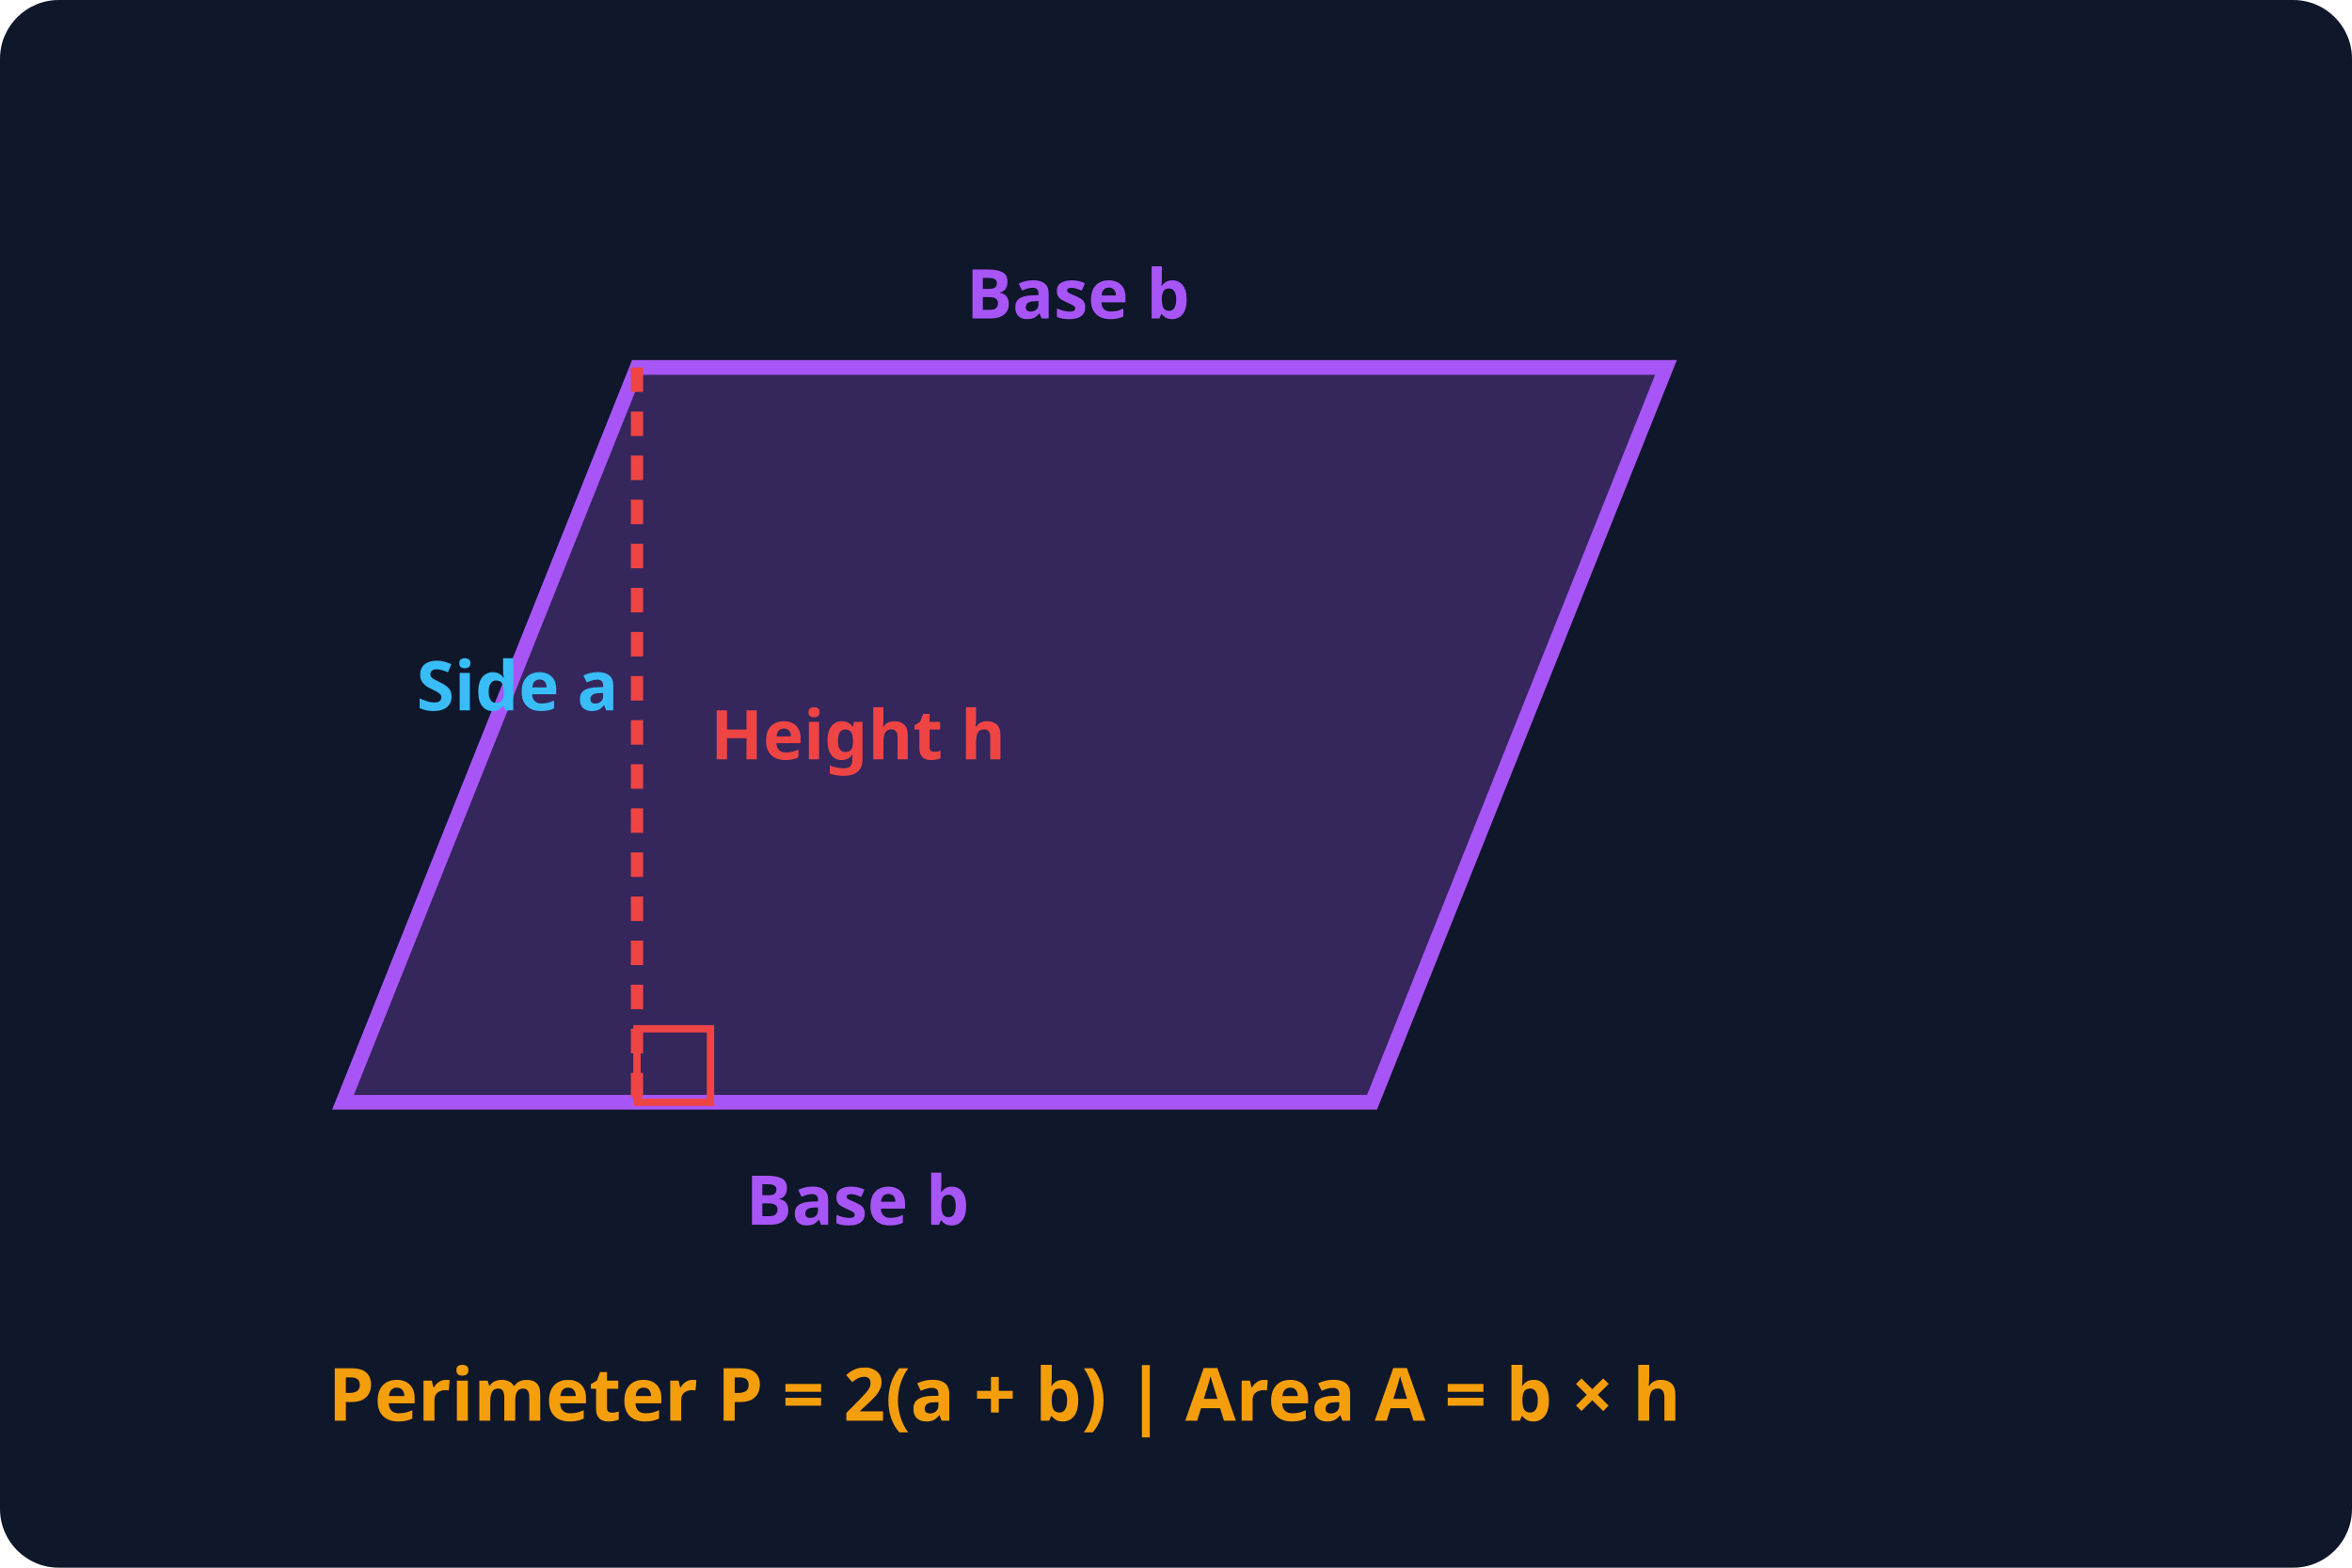
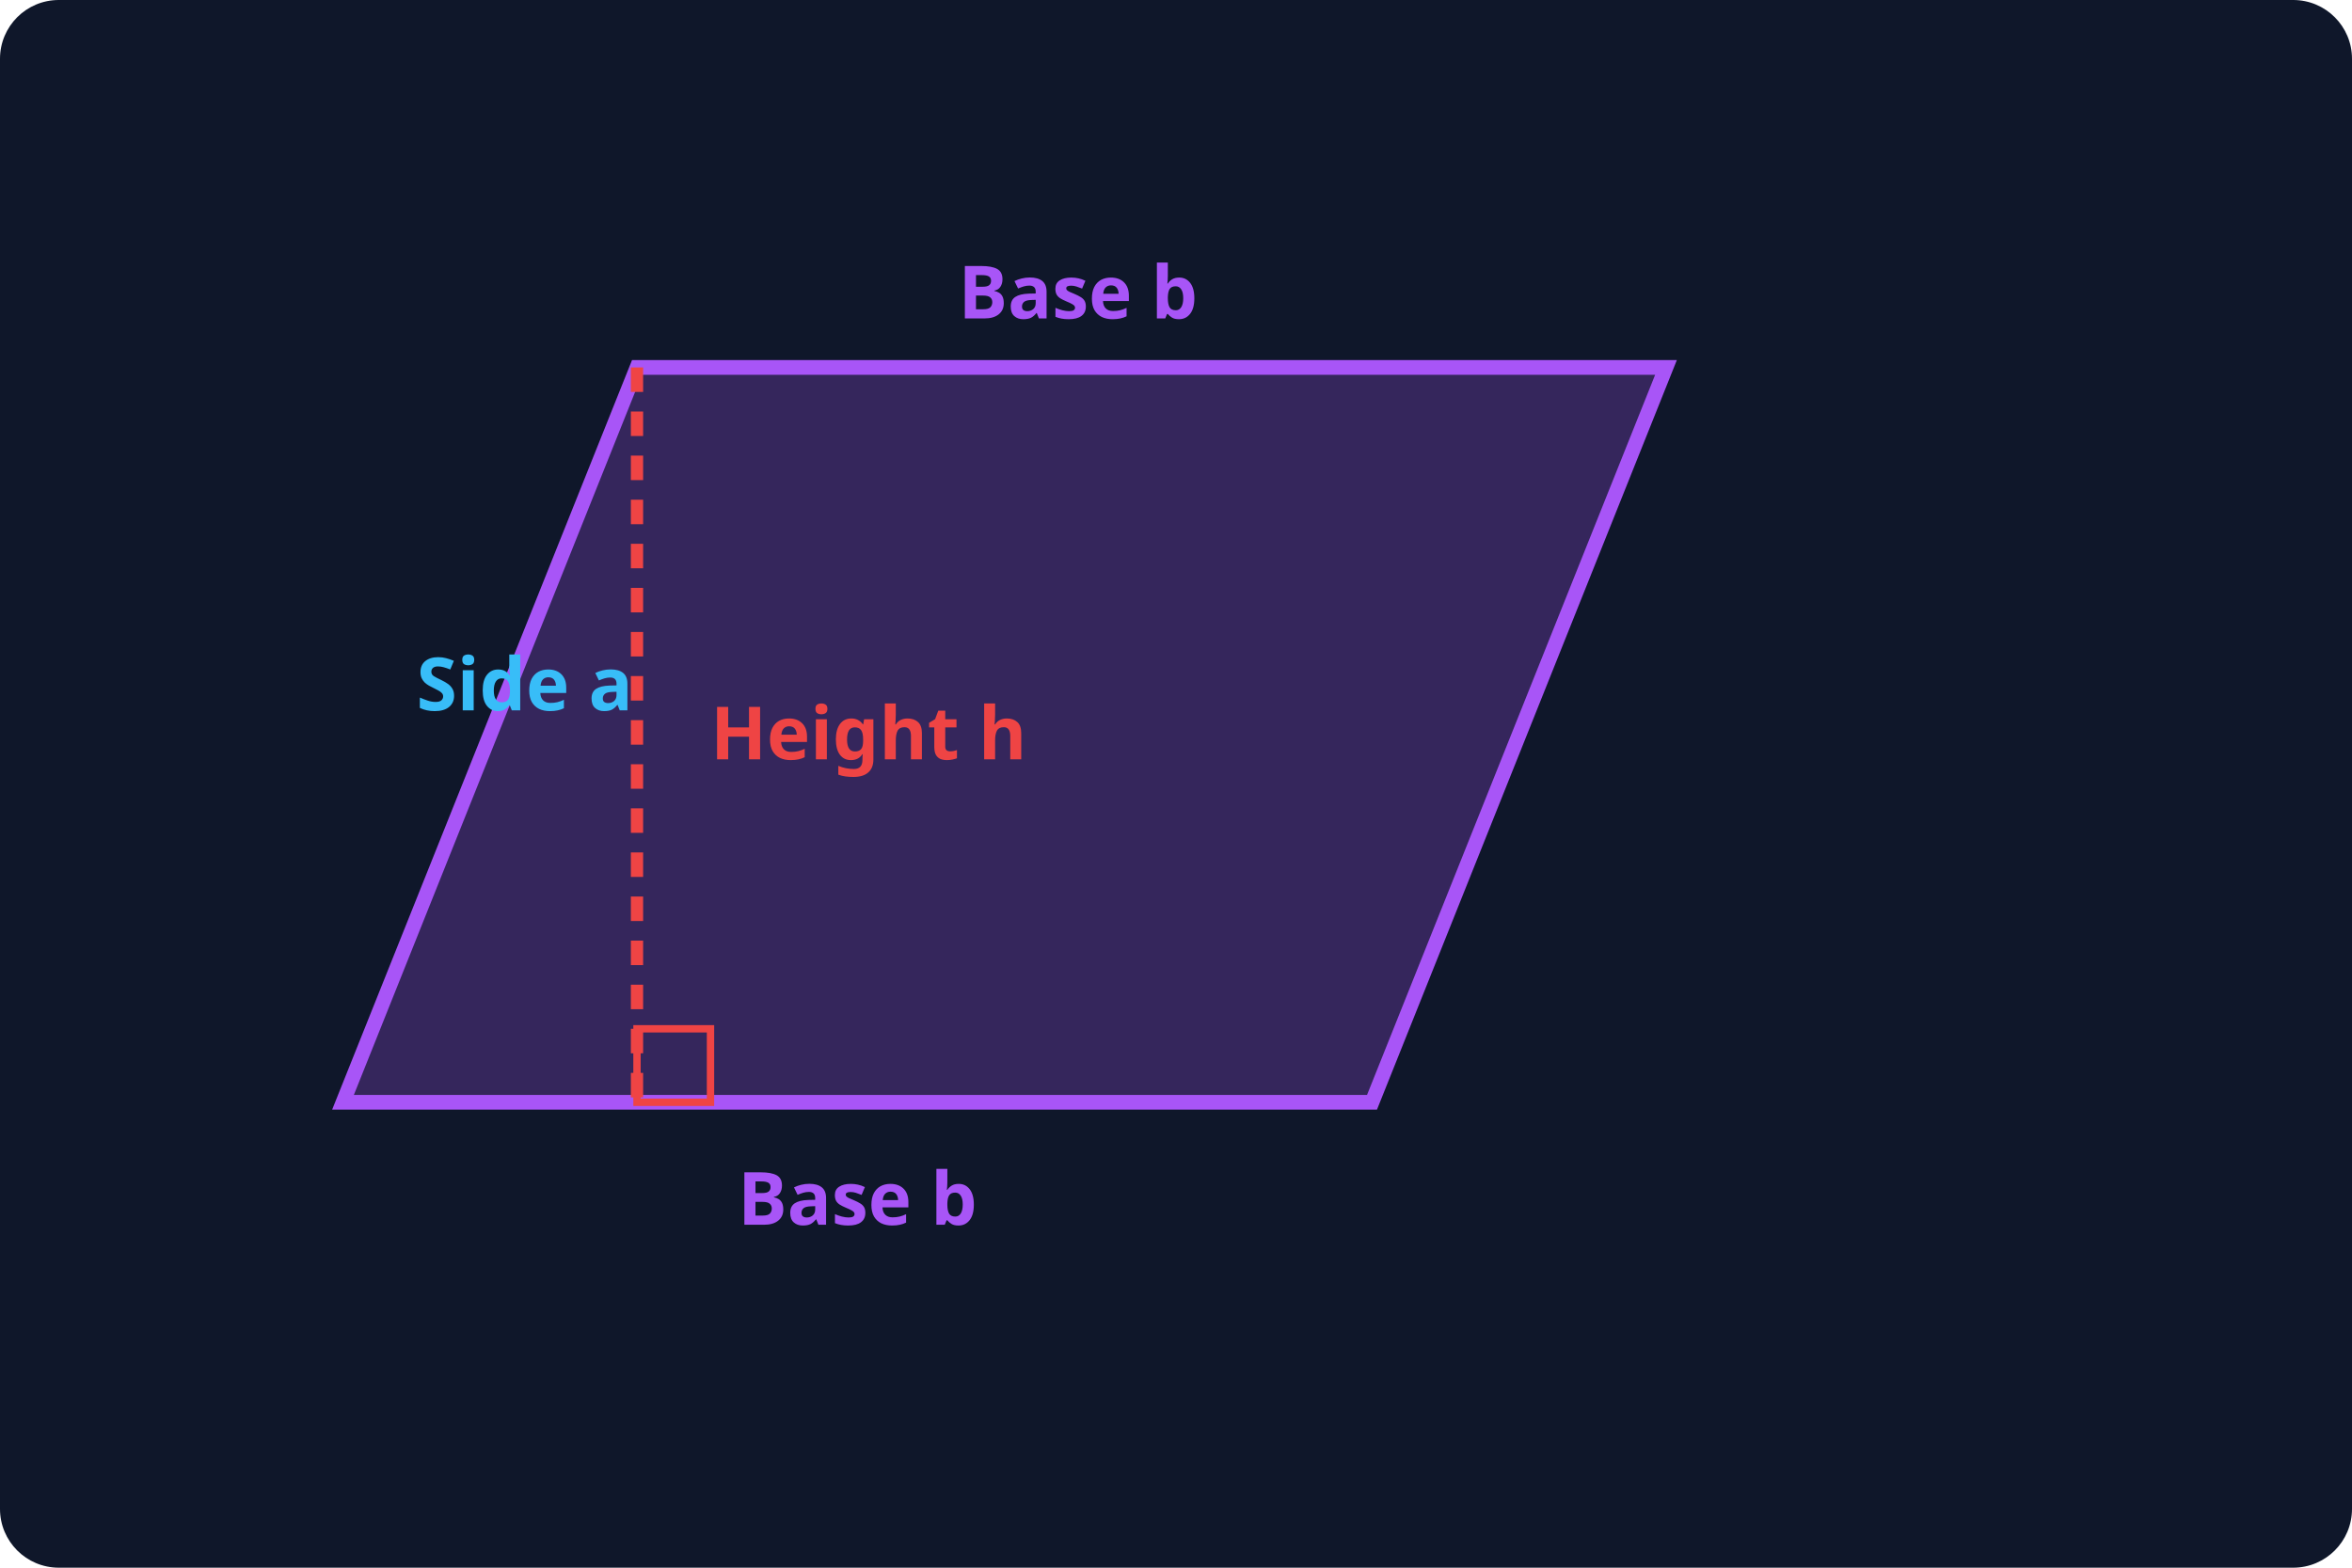
<svg xmlns="http://www.w3.org/2000/svg" width="480" height="320" viewBox="0 0 480 320">
  <defs>
    <marker id="arrow" viewBox="0 0 10 10" refX="5" refY="5" markerWidth="6" markerHeight="6" orient="auto-start-reverse">
      <path d="M 0 0 L 10 5 L 0 10 z" fill="#f59e0b" />
    </marker>
  </defs>
  <rect width="100%" height="100%" fill="#0f172a" rx="12" />
  <g transform="translate(70, 35)">
    <polygon points="60,40 270,40 210,190 0,190" fill="rgba(168, 85, 247, 0.25)" stroke="#a855f7" stroke-width="3" />
    <line x1="60" y1="40" x2="60" y2="190" stroke="#ef4444" stroke-width="2.5" stroke-dasharray="5,4" />
    <rect x="60" y="175" width="15" height="15" fill="none" stroke="#ef4444" stroke-width="1.5" />
-     <text x="150" y="30" text-anchor="middle" font-family="sans-serif" font-size="14" fill="#a855f7" font-weight="bold">Base b</text>
-     <text x="105" y="215" text-anchor="middle" font-family="sans-serif" font-size="14" fill="#a855f7" font-weight="bold">Base b</text>
-     <text x="15" y="110" font-family="sans-serif" font-size="14" fill="#38bdf8" font-weight="bold">Side a</text>
-     <text x="75" y="120" font-family="sans-serif" font-size="14" fill="#ef4444" font-weight="bold">Height h</text>
-     <text x="135" y="255" text-anchor="middle" font-family="sans-serif" font-size="15" fill="#f59e0b" font-weight="bold">Perimeter P = 2(a + b)   |   Area A = b × h</text>
+     <text x="150" y="30" text-anchor="middle" font-family="sans-serif" font-size="15" fill="#a855f7" font-weight="bold">Base b</text>
+     <text x="105" y="215" text-anchor="middle" font-family="sans-serif" font-size="15" fill="#a855f7" font-weight="bold">Base b</text>
+     <text x="15" y="110" font-family="sans-serif" font-size="15" fill="#38bdf8" font-weight="bold">Side a</text>
+     <text x="75" y="120" font-family="sans-serif" font-size="15" fill="#ef4444" font-weight="bold">Height h</text>
  </g>
</svg>
